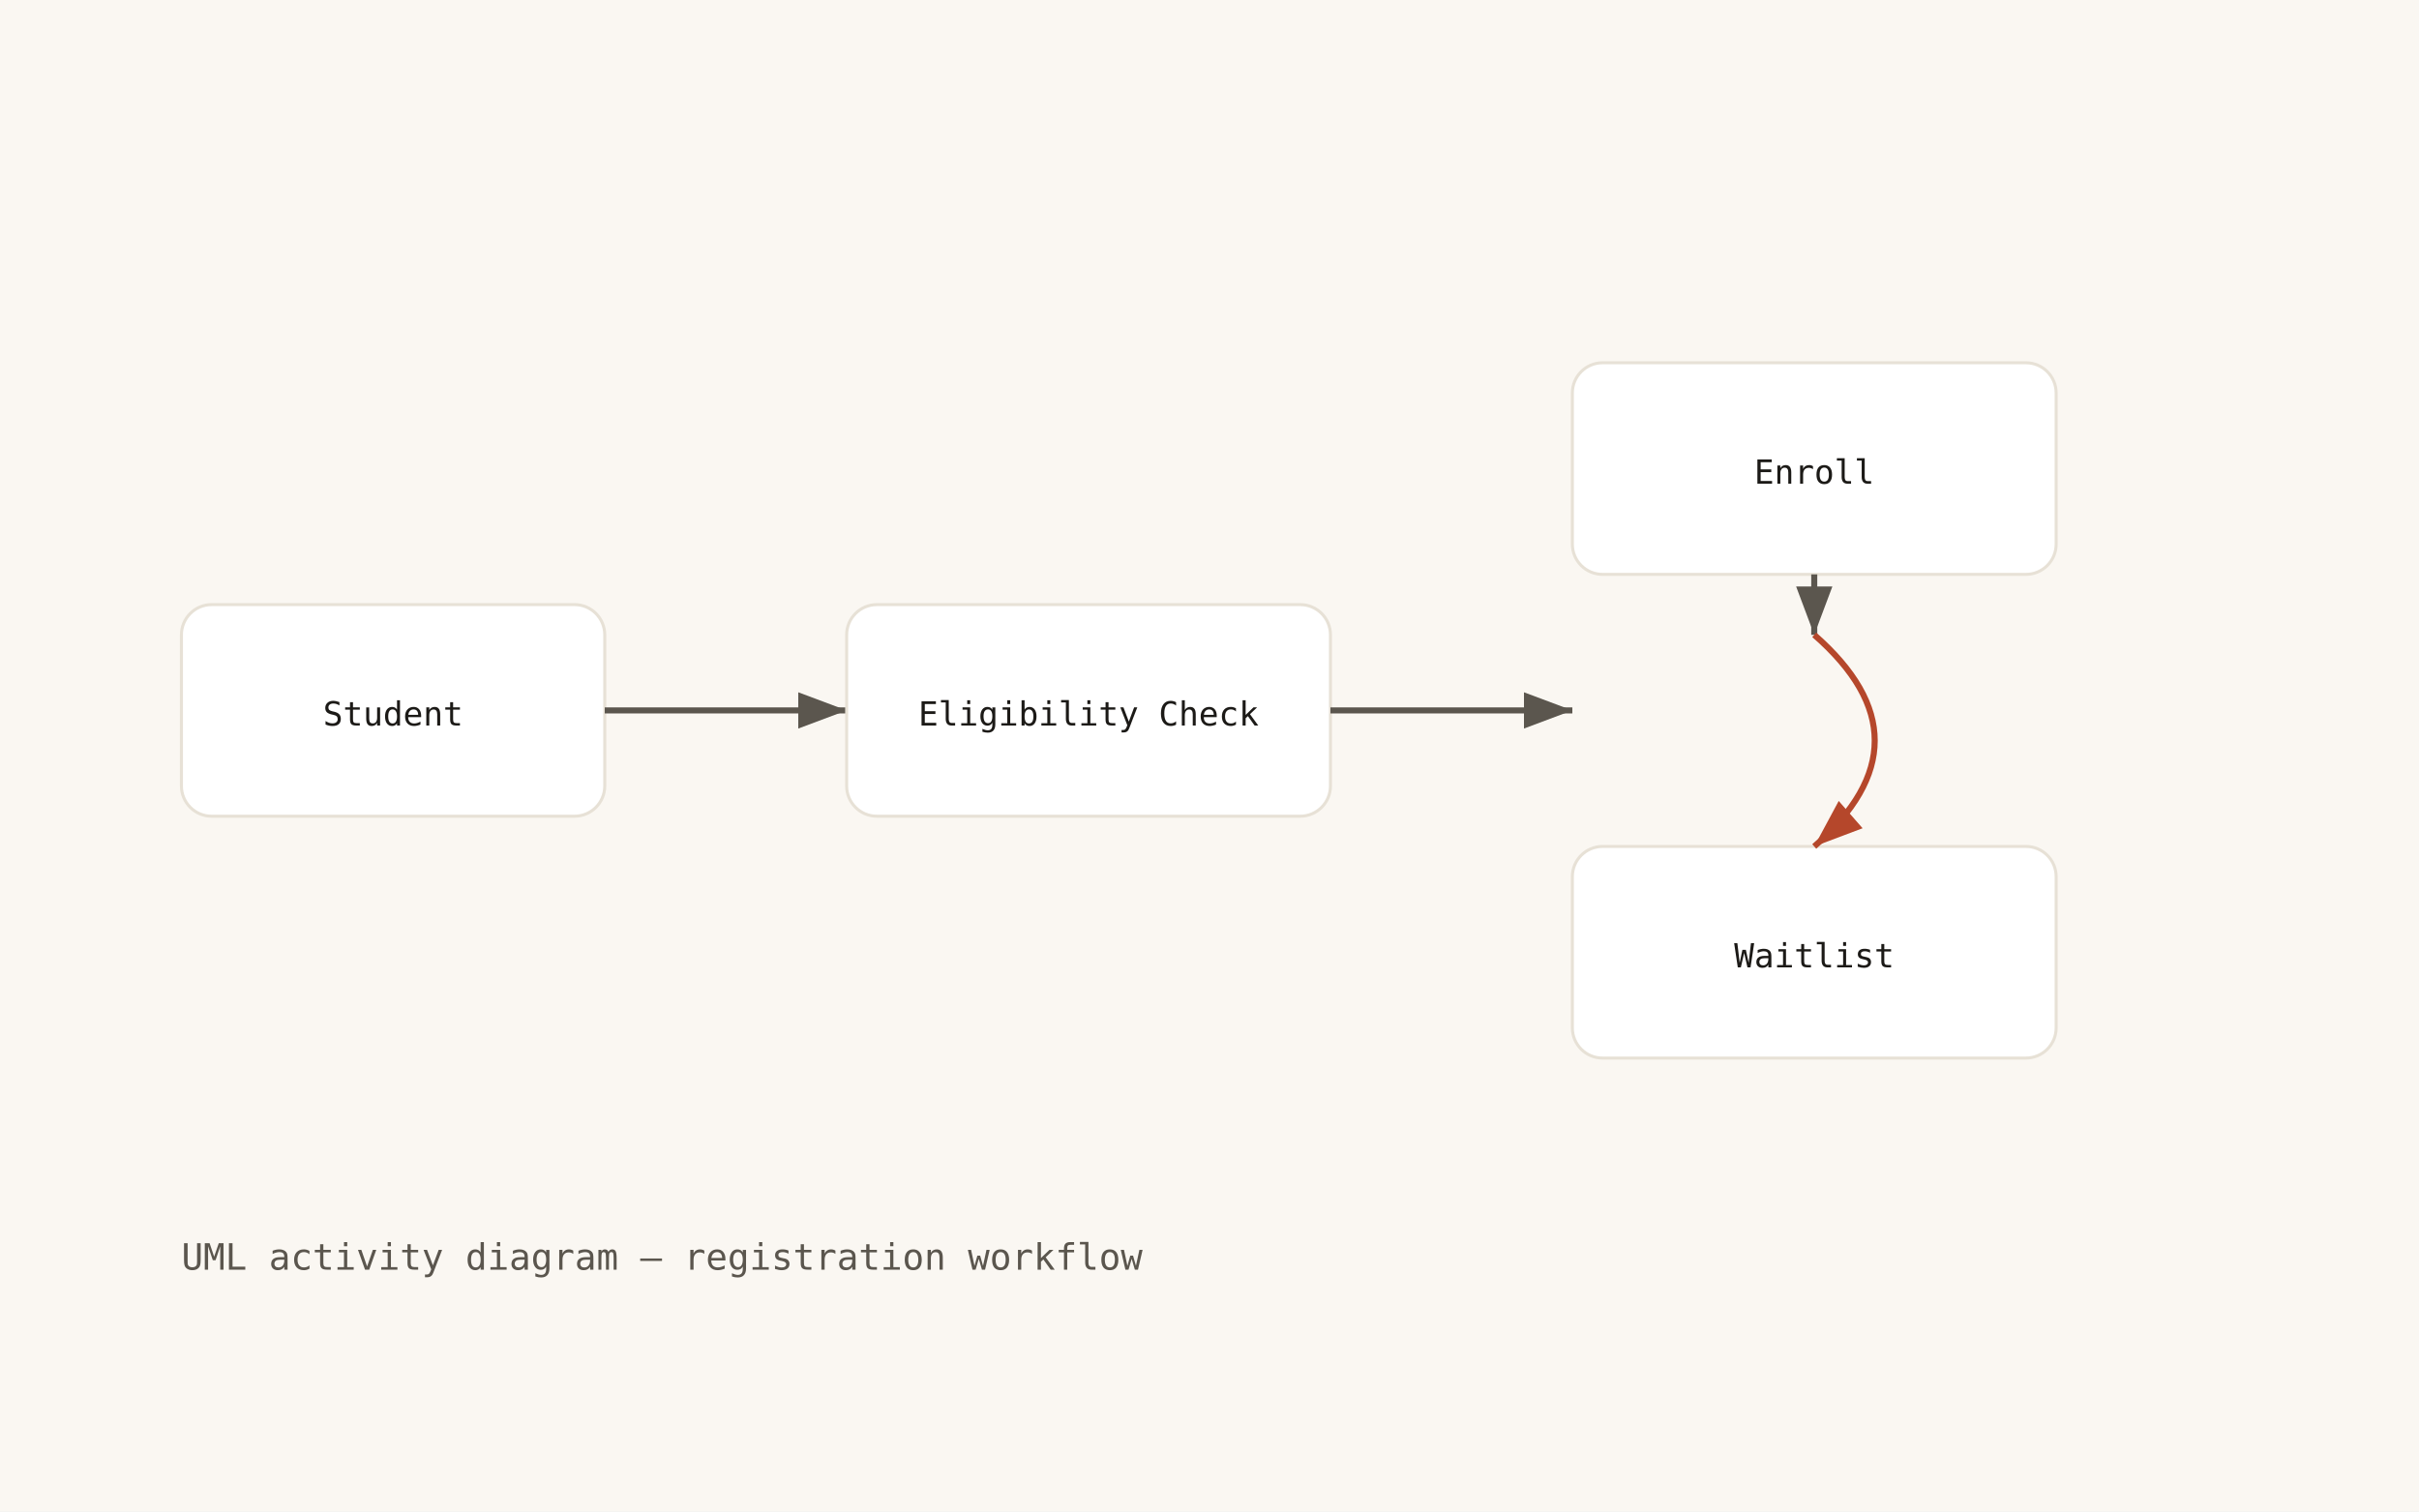
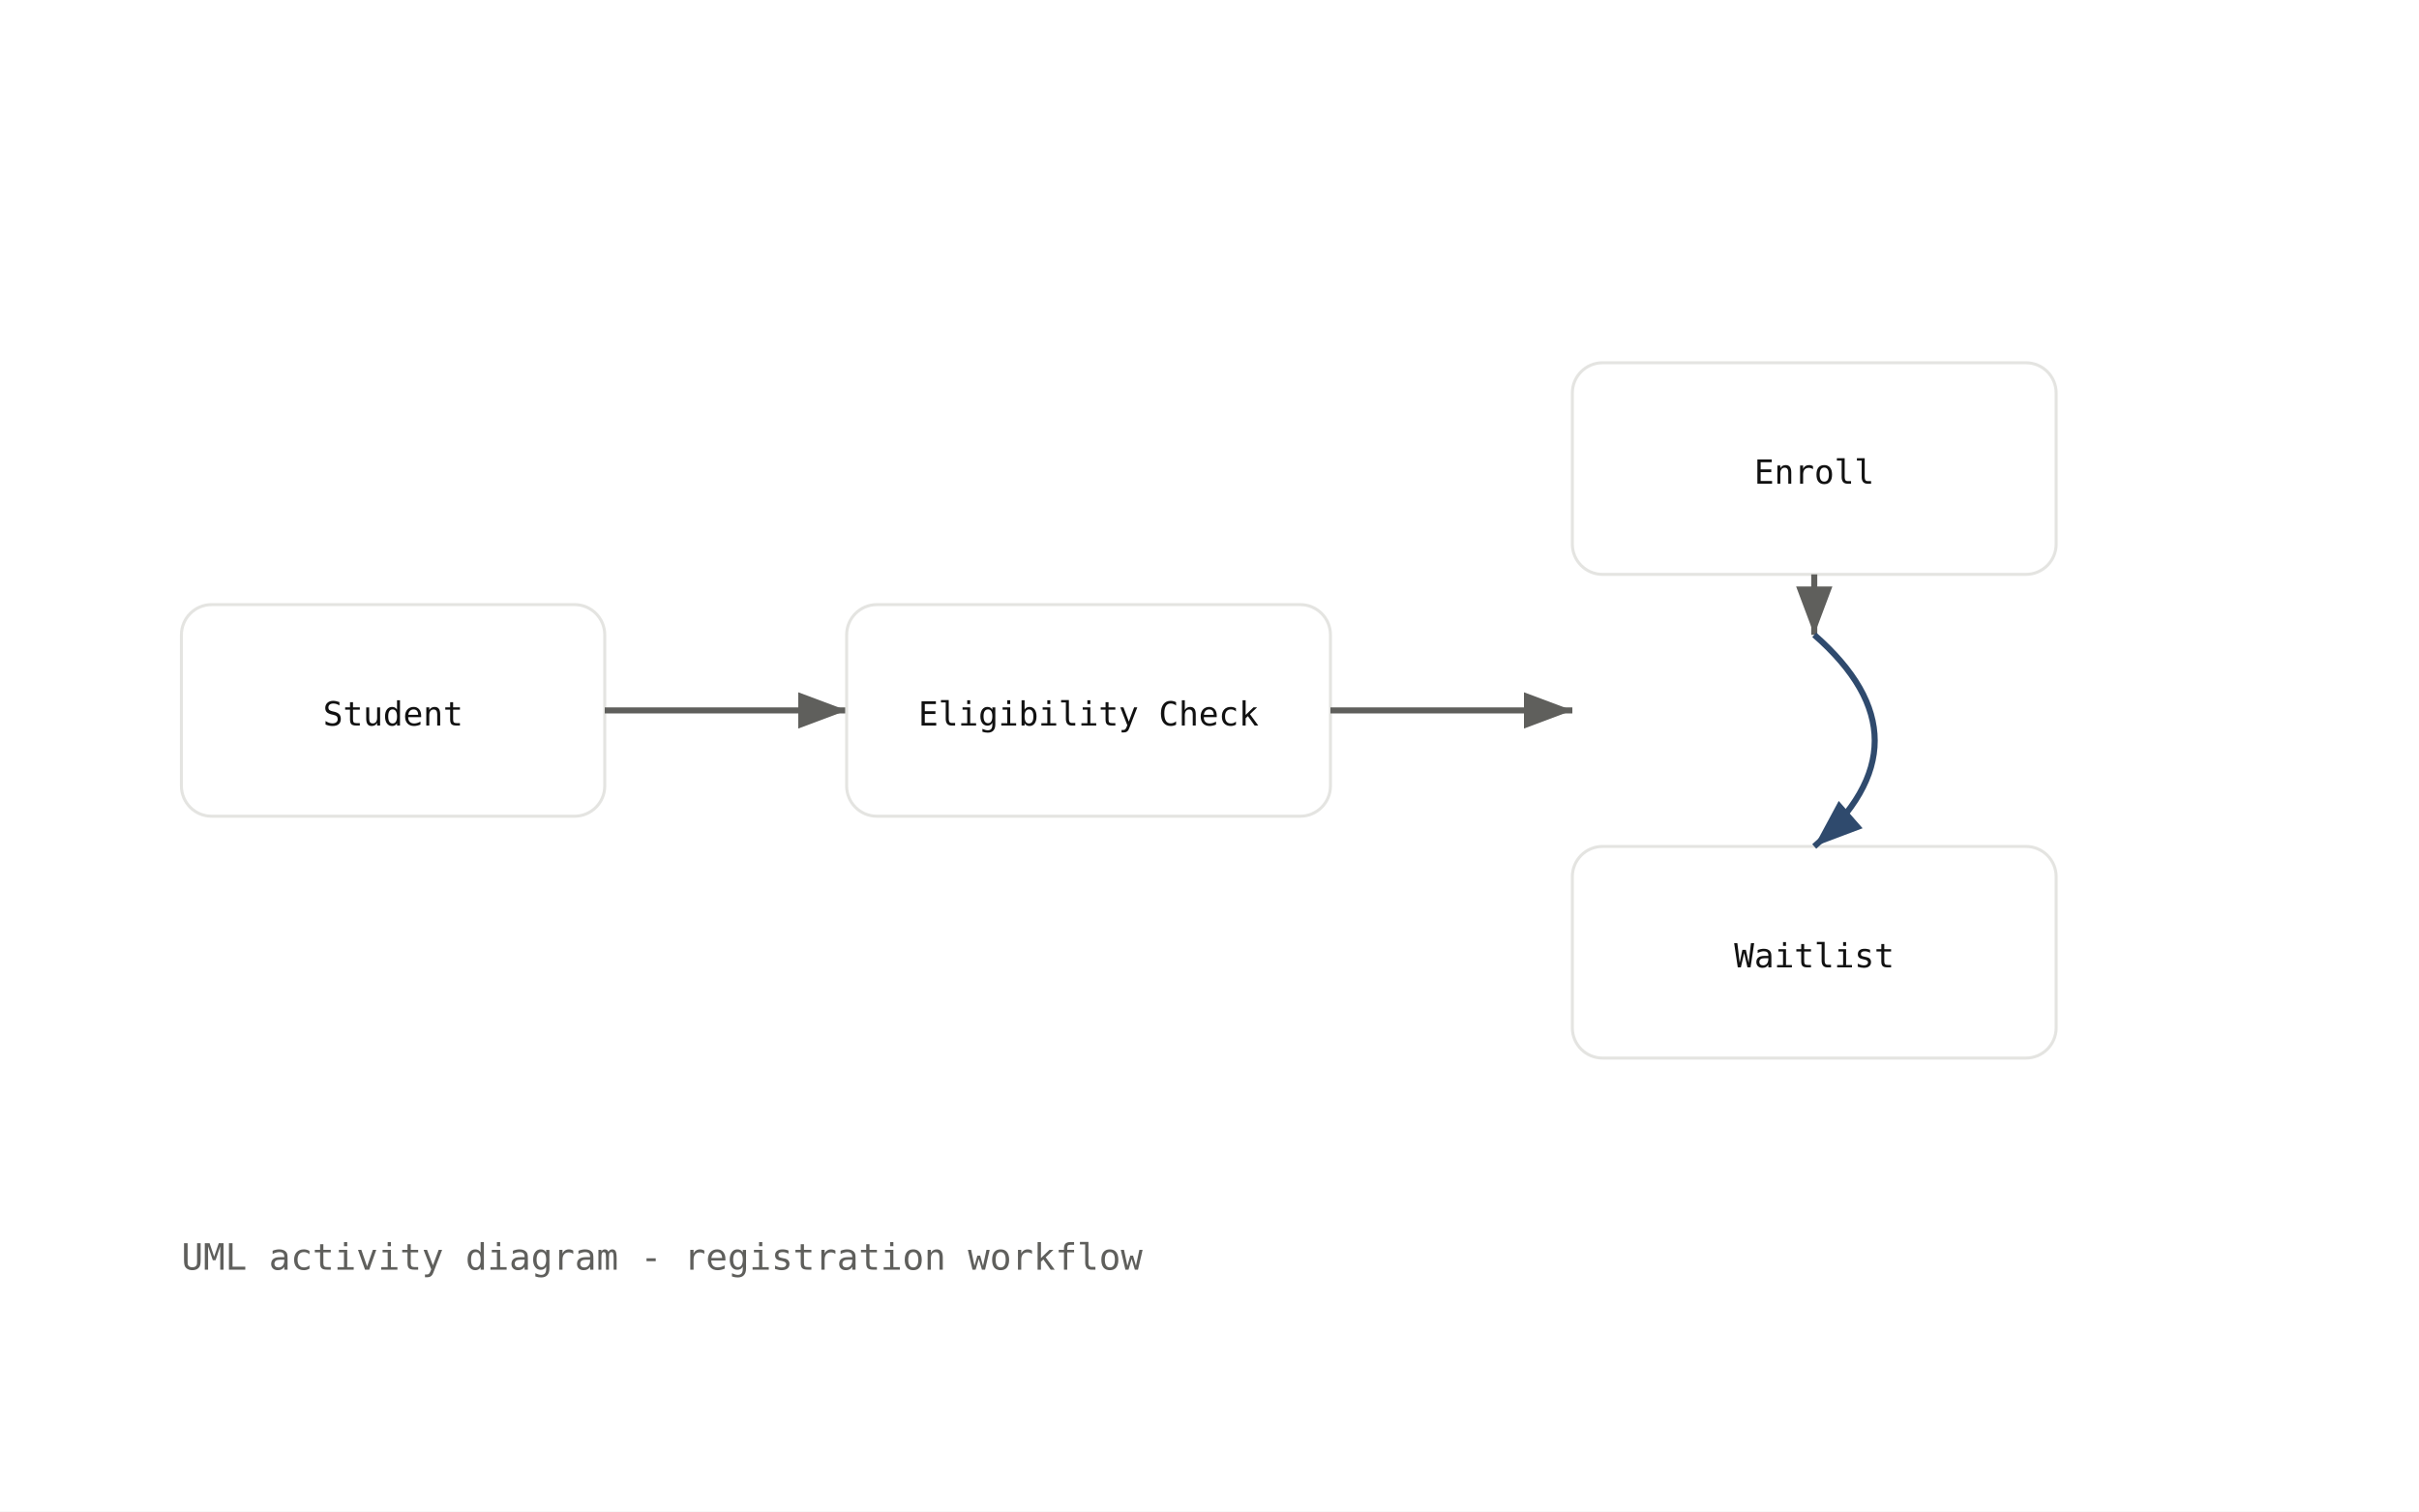
<svg xmlns="http://www.w3.org/2000/svg" viewBox="0 0 800 500">
-   <rect width="800" height="500" fill="#FAF7F2" />
-   <rect x="60" y="200" width="140" height="70" rx="10" fill="#FFFFFF" stroke="#E7E1D6" />
-   <text x="130" y="240" font-family="monospace" font-size="11" fill="#1C1A17" text-anchor="middle">Student</text>
-   <path d="M200 235 L 280 235" stroke="#5B564E" stroke-width="2" marker-end="url(#a2)" />
-   <rect x="280" y="200" width="160" height="70" rx="10" fill="#FFFFFF" stroke="#E7E1D6" />
-   <text x="360" y="240" font-family="monospace" font-size="11" fill="#1C1A17" text-anchor="middle">Eligibility Check</text>
-   <path d="M440 235 L 520 235" stroke="#5B564E" stroke-width="2" marker-end="url(#a2)" />
-   <rect x="520" y="120" width="160" height="70" rx="10" fill="#FFFFFF" stroke="#E7E1D6" />
-   <text x="600" y="160" font-family="monospace" font-size="11" fill="#1C1A17" text-anchor="middle">Enroll</text>
-   <path d="M600 190 L 600 210" stroke="#5B564E" stroke-width="2" marker-end="url(#a2)" />
-   <rect x="520" y="280" width="160" height="70" rx="10" fill="#FFFFFF" stroke="#E7E1D6" />
-   <text x="600" y="320" font-family="monospace" font-size="11" fill="#1C1A17" text-anchor="middle">Waitlist</text>
-   <path d="M600 210 Q 640 245 600 280" stroke="#B5472B" stroke-width="2" fill="none" marker-end="url(#a3)" />
+   <rect width="800" height="500" fill="#FFFFFF" />
+   <rect x="60" y="200" width="140" height="70" rx="10" fill="#FFFFFF" stroke="#E4E4E1" />
+   <text x="130" y="240" font-family="monospace" font-size="11" fill="#111111" text-anchor="middle">Student</text>
+   <path d="M200 235 L 280 235" stroke="#5F5F5C" stroke-width="2" marker-end="url(#a2)" />
+   <rect x="280" y="200" width="160" height="70" rx="10" fill="#FFFFFF" stroke="#E4E4E1" />
+   <text x="360" y="240" font-family="monospace" font-size="11" fill="#111111" text-anchor="middle">Eligibility Check</text>
+   <path d="M440 235 L 520 235" stroke="#5F5F5C" stroke-width="2" marker-end="url(#a2)" />
+   <rect x="520" y="120" width="160" height="70" rx="10" fill="#FFFFFF" stroke="#E4E4E1" />
+   <text x="600" y="160" font-family="monospace" font-size="11" fill="#111111" text-anchor="middle">Enroll</text>
+   <path d="M600 190 L 600 210" stroke="#5F5F5C" stroke-width="2" marker-end="url(#a2)" />
+   <rect x="520" y="280" width="160" height="70" rx="10" fill="#FFFFFF" stroke="#E4E4E1" />
+   <text x="600" y="320" font-family="monospace" font-size="11" fill="#111111" text-anchor="middle">Waitlist</text>
+   <path d="M600 210 Q 640 245 600 280" stroke="#2F4A6D" stroke-width="2" fill="none" marker-end="url(#a3)" />
  <defs>
    <marker id="a2" markerWidth="10" markerHeight="10" refX="8" refY="3" orient="auto">
-       <path d="M0,0 L8,3 L0,6 z" fill="#5B564E" />
+       <path d="M0,0 L8,3 L0,6 z" fill="#5F5F5C" />
    </marker>
    <marker id="a3" markerWidth="10" markerHeight="10" refX="8" refY="3" orient="auto">
-       <path d="M0,0 L8,3 L0,6 z" fill="#B5472B" />
+       <path d="M0,0 L8,3 L0,6 z" fill="#2F4A6D" />
    </marker>
  </defs>
-   <text x="60" y="420" font-family="monospace" font-size="12" fill="#5B564E">UML activity diagram — registration workflow</text>
+   <text x="60" y="420" font-family="monospace" font-size="12" fill="#5F5F5C">UML activity diagram - registration workflow</text>
</svg>
